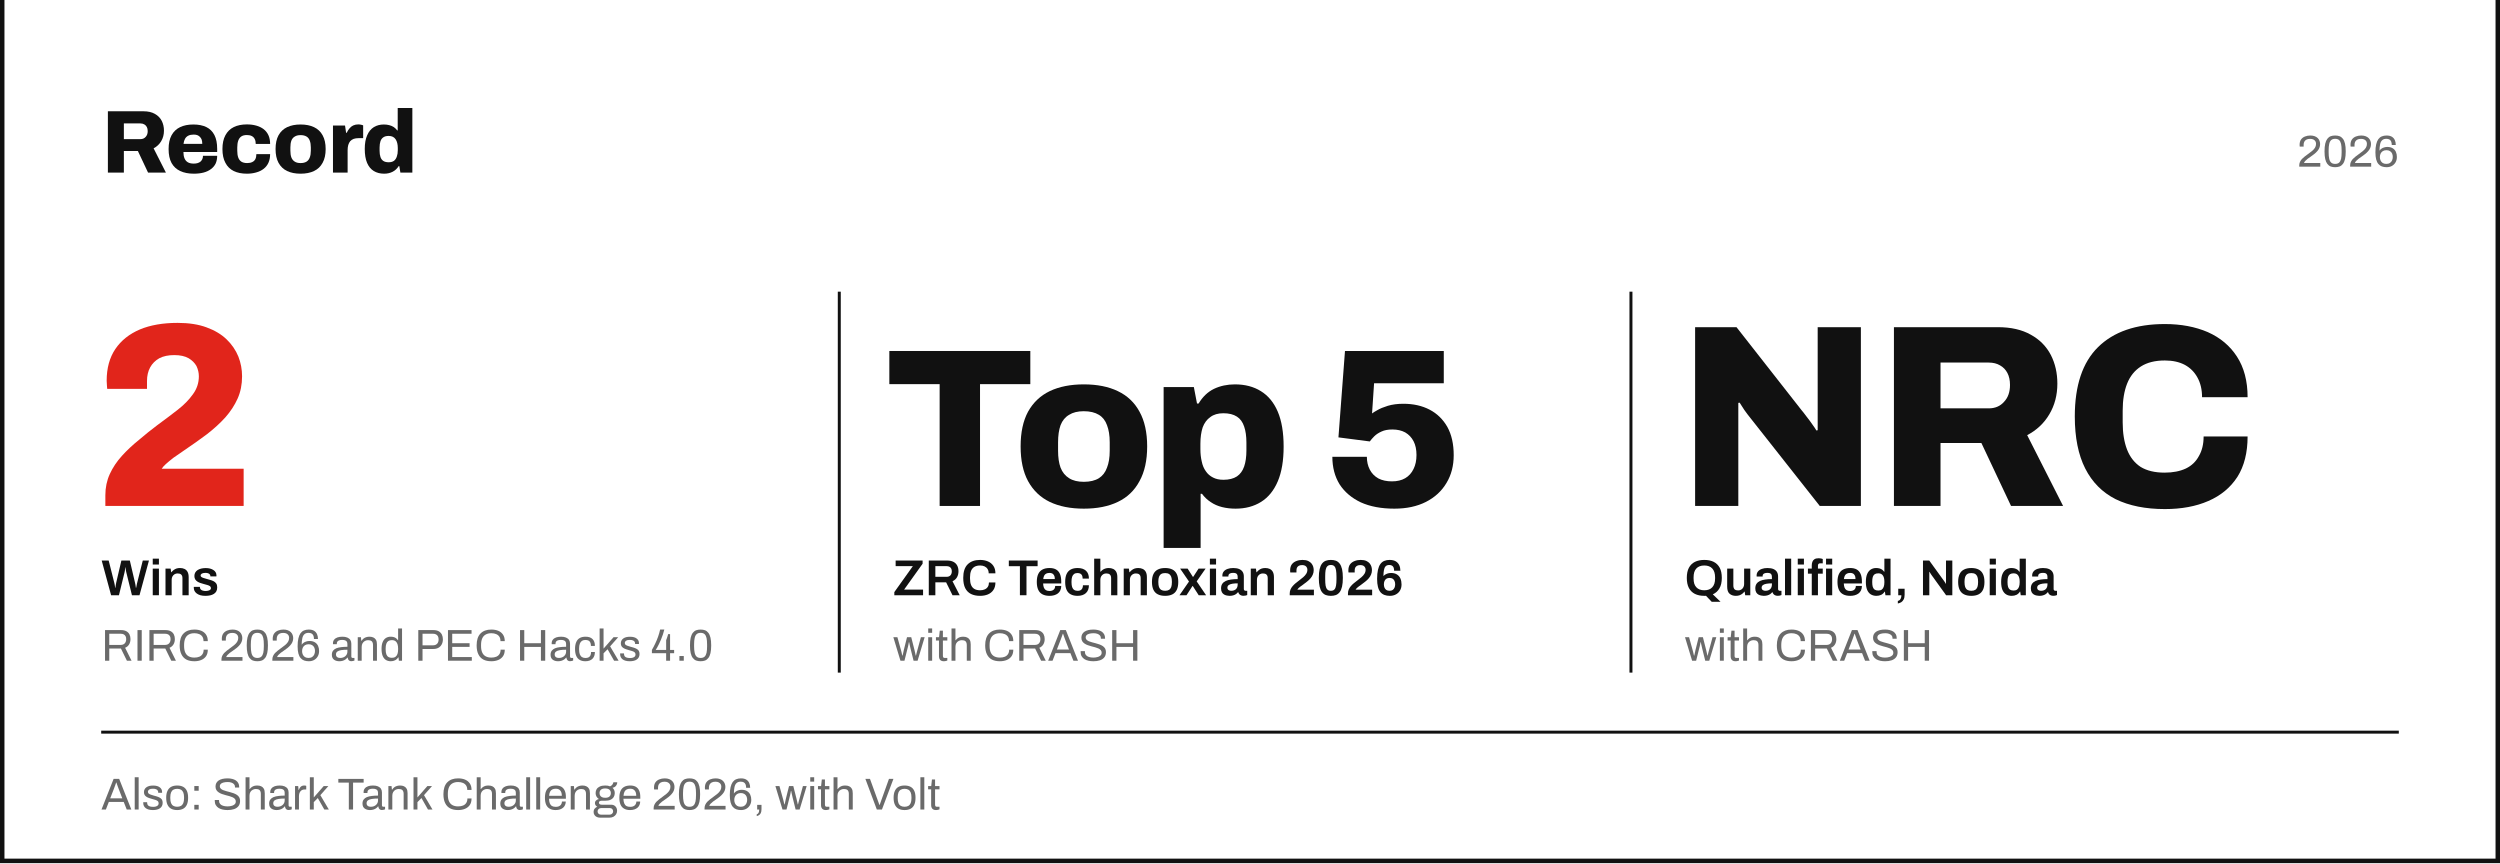
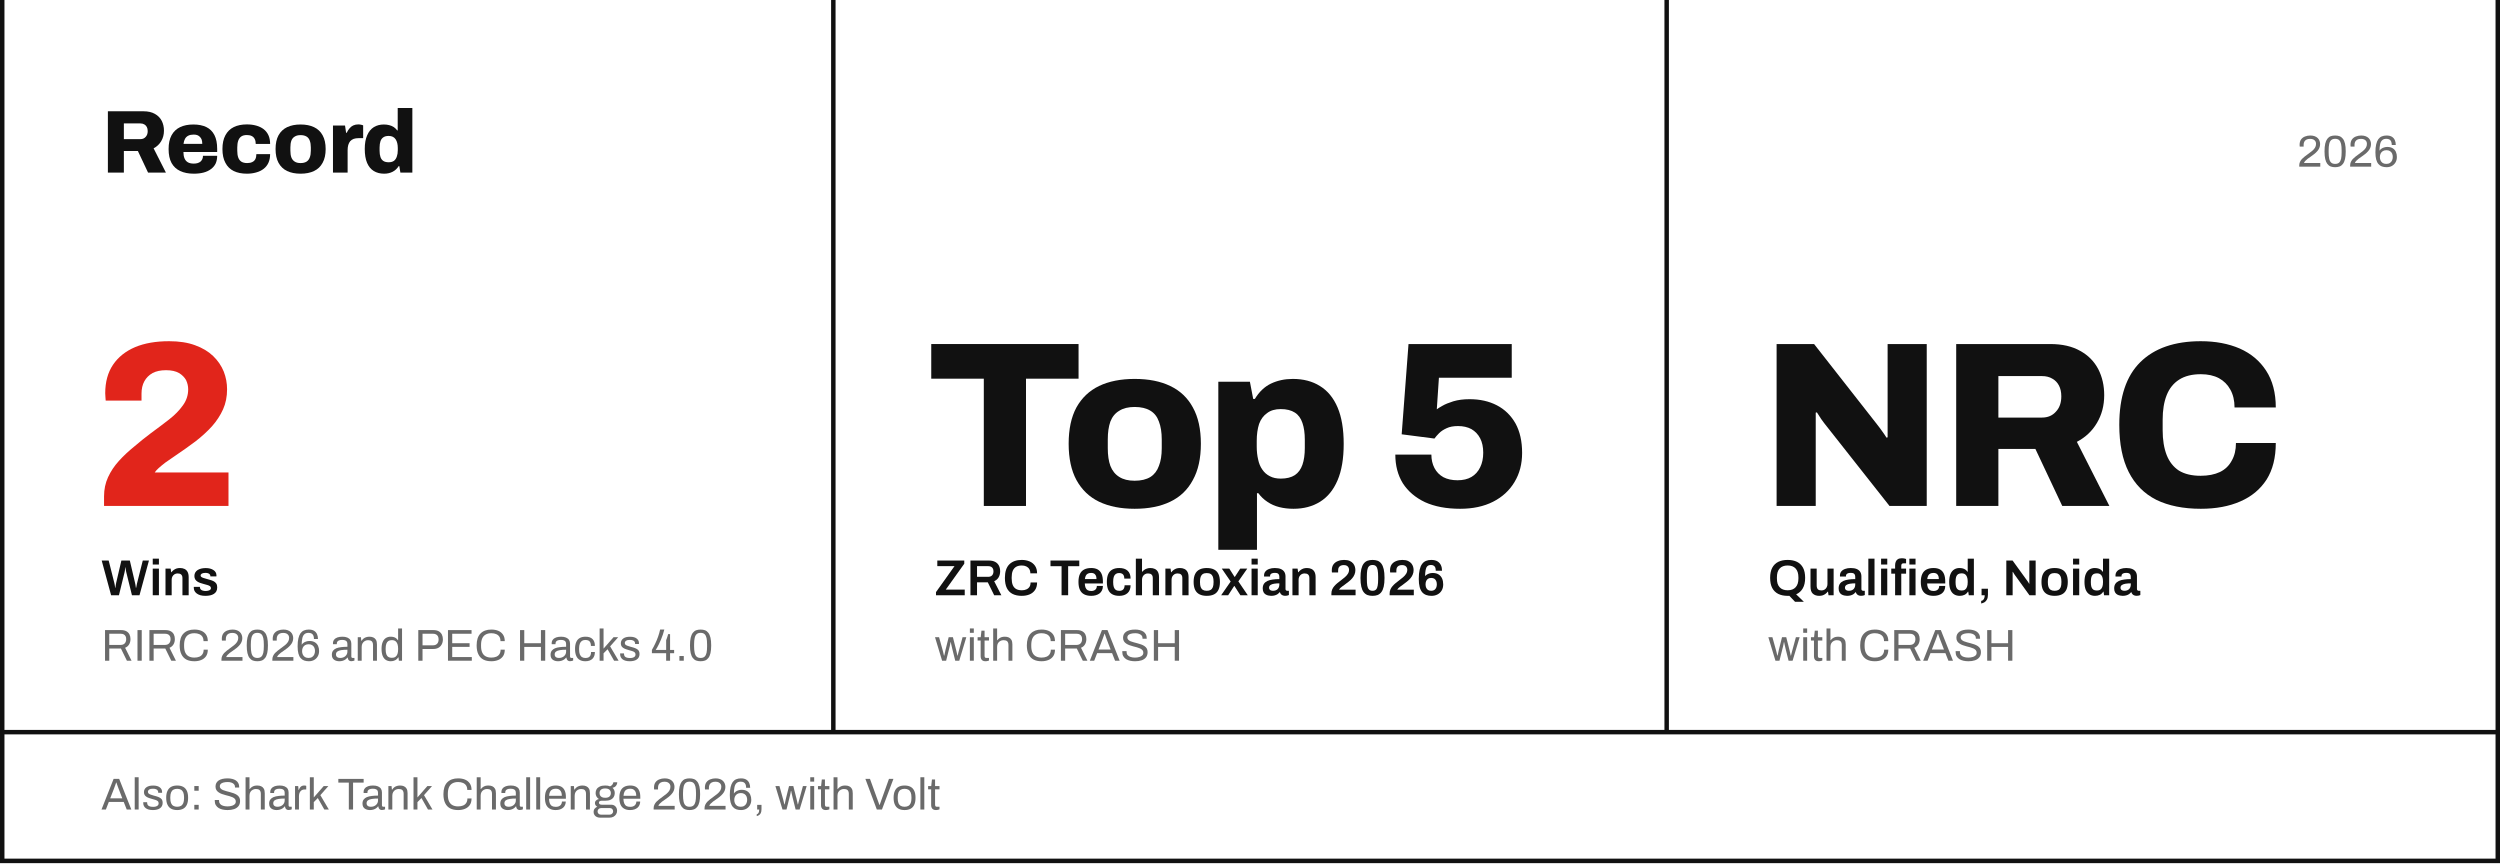
<svg xmlns="http://www.w3.org/2000/svg" viewBox="0 0 840 290" width="840" height="290" role="img" aria-label="Record. 2 wins: RIRC 2026 and PEC Hacks 4.0. Top 5 at ZRC Technoxian 2026 with CRASH. Qualified for NRC, Noida, with CRASH. Also Shark Tank Challenge 2026 with Volt.">
  <defs>
    <path id="g0" d="m75 0v687h399q76 0 127-29q51-28 77-78q25-49 25-110q0-66-31-118q-30-51-85-80l138-272h-200l-114 242h-157v-242zm179 375h185q37 0 59 25q23 24 23 65q0 27-10 46q-10 19-28 29q-18 11-44 11h-185z" />
    <path id="g1" d="m320-12q-90 0-153 30q-63 29-97 90q-33 61-33 156q0 93 33 154q33 61 95 91q62 30 149 30q86 0 146-29q59-29 90-89q31-60 31-155v-35h-378q0-42 12-71q12-29 37-44q25-15 67-15q25 0 44 6q19 6 32 17q13 12 20 28q7 16 7 36h159q0-48-17-86q-18-37-52-62q-34-26-82-39q-49-13-110-13zm-116 334h210q0 26-6 46q-7 19-20 32q-12 13-30 20q-17 6-40 6q-36 0-60-12q-24-12-37-35q-13-23-17-57z" />
    <path id="g2" d="m311-12q-87 0-148 30q-61 30-93 92q-33 61-33 154q0 93 33 154q33 62 94 92q61 30 147 30q56 0 103-13q48-13 84-40q35-27 54-68q19-41 19-98h-161q0 34-12 56q-11 22-33 33q-22 11-55 11q-38 0-62-16q-23-16-34-47q-11-31-11-77v-36q0-45 11-76q11-31 36-47q25-15 64-15q34 0 56 11q23 10 35 32q12 23 12 57h154q0-55-19-97q-19-41-54-68q-35-27-83-40q-48-14-104-14z" />
    <path id="g3" d="m317-12q-88 0-151 30q-62 30-96 92q-33 61-33 154q0 93 33 154q34 61 96 91q63 30 151 30q89 0 151-30q63-30 96-91q34-61 34-154q0-93-34-154q-33-62-96-92q-62-30-151-30zm0 119q41 0 67 16q25 16 36 47q12 30 12 75v37q0 45-12 76q-11 31-36 46q-26 16-67 16q-40 0-65-16q-26-15-38-46q-11-31-11-76v-37q0-45 11-75q12-31 38-47q25-16 65-16z" />
    <path id="g4" d="m62 0v527h135l12-81h7q12 27 30 48q17 22 42 34q26 12 57 12q18 0 33-4q15-3 22-7v-143h-52q-31 0-54-8q-24-9-39-26q-15-18-22-43q-7-25-7-58v-251z" />
    <path id="g5" d="m254-12q-67 0-116 30q-49 30-75 91q-26 61-26 156q0 93 27 153q26 61 74 91q48 30 113 30q31 0 59-7q29-7 52-22q22-15 38-37h6v251h164v-724h-134l-12 73h-7q-27-43-69-64q-42-21-94-21zm51 128q36 0 59 16q22 17 32 48q11 30 11 71v24q0 30-6 55q-6 25-18 43q-12 18-31 28q-20 10-47 10q-37 0-59-15q-23-15-33-44q-10-29-10-72v-35q0-42 10-71q10-29 33-44q22-14 59-14z" />
    <path id="g6" d="m50 0v29q0 42 16 77q17 36 44 66q28 29 63 56q35 27 71 53q49 34 90 68q42 34 67 73q25 40 25 89q0 31-14 57q-15 25-44 40q-29 15-74 15q-53 0-85-18q-32-18-47-48q-14-30-14-66v-41h-87q-1 5-2 16q-1 10-1 24q0 74 33 120q33 45 88 66q55 22 119 22q57 0 98-16q41-15 68-42q27-27 40-62q13-34 13-72q0-47-17-86q-16-39-46-72q-29-34-68-65q-40-31-86-63q-32-21-63-44q-31-24-53-48q-22-24-28-46h365v-82z" />
    <path id="g7" d="m287-12q-56 0-100 16q-44 17-75 58q-31 40-47 108q-16 69-16 173q0 104 16 173q16 68 47 108q31 41 75 58q44 16 100 16q56 0 99-16q44-17 75-58q31-40 47-108q16-69 16-173q0-104-16-173q-16-68-47-108q-31-41-75-58q-43-16-99-16zm0 74q57 0 89 29q31 29 44 86q12 57 12 142v46q0 86-12 143q-13 58-44 87q-32 29-89 29q-57 0-89-29q-32-29-44-86q-13-57-13-143v-45q0-85 13-143q12-58 44-87q32-29 89-29z" />
    <path id="g8" d="m300-12q-59 0-106 17q-46 17-78 55q-33 38-50 102q-17 65-17 161q0 106 17 177q17 72 48 116q32 43 78 62q47 20 106 20q74 0 120-28q45-28 66-76q21-47 21-108h-90q0 46-13 77q-13 31-40 46q-28 15-69 15q-60 0-93-32q-34-31-46-91q-13-60-14-143q14 23 40 42q25 19 60 30q35 12 74 12q74 0 122-30q48-29 71-80q23-51 23-114q0-69-30-121q-30-52-82-81q-52-28-118-28zm-6 74q49 0 81 22q32 21 47 56q16 36 16 79q0 41-15 75q-15 34-47 54q-31 21-80 21q-49 0-82-21q-33-21-49-56q-16-34-16-78q0-41 16-76q16-35 48-56q32-20 81-20z" />
    <path id="g9" d="m50 0v41q0 44 17 81q17 37 46 69q29 32 65 61q35 30 71 57q41 30 77 58q36 28 58 59q23 31 23 69q0 20-9 39q-10 18-30 30q-21 12-55 12q-34 0-57-12q-23-13-35-35q-12-22-12-52v-30h-152q-1 6-1 13q-1 8-1 18q0 72 33 121q33 49 94 75q60 25 144 25q64 0 110-17q47-17 77-46q30-29 45-66q14-36 14-75q0-47-17-85q-17-38-47-72q-30-33-70-64q-40-30-86-61q-23-16-42-29q-18-14-29-24q-11-10-16-18h313v-142z" />
    <path id="ga" d="m196 0l-186 686h138l111-441q3-10 6-27q3-18 6-37q3-19 5-34h5q2 12 3 26q2 14 4 28q3 14 5 25q2 12 3 19l103 441h167l103-441q3-10 6-27q3-18 6-37q3-19 5-34h5q2 11 5 25l5 27q2 13 5 25q3 12 5 21l111 441h122l-187-686h-149l-111 450q-3 14-7 32q-3 19-6 38q-2 18-4 32h-4q-1-15-4-34q-2-20-5-38q-3-18-6-30l-110-450z" />
    <path id="gb" d="m65 607v116h122v-116zm0-607v526h122v-526z" />
    <path id="gc" d="m65 0v526h102l10-70h7q18 24 42 42q25 19 56 30q32 10 70 10q50 0 88-18q39-18 61-58q22-40 22-107v-355h-123v333q0 28-6 47q-7 18-20 30q-12 11-30 16q-18 5-40 5q-33 0-60-16q-26-16-42-44q-15-28-15-65v-306z" />
    <path id="gd" d="m270-12q-57 0-100 12q-43 13-72 35q-29 22-44 51q-14 30-14 65q0 5 0 9q1 4 1 6h120v-8q1-27 17-44q16-16 42-23q26-7 55-7q26 0 49 6q24 5 40 18q15 12 15 32q0 26-20 40q-20 14-53 23q-32 9-69 19q-33 9-66 20q-33 11-59 28q-27 17-44 44q-16 27-16 67q0 39 17 68q17 29 47 49q30 19 71 29q41 10 89 10q47 0 86-10q38-10 66-29q29-18 44-44q16-27 16-59q0-7 0-14q-1-7-1-8h-119v7q0 19-12 32q-11 14-32 22q-22 8-54 8q-24 0-42-4q-18-4-30-11q-11-7-17-16q-6-9-6-20q0-19 15-30q15-11 40-19q26-8 56-17q36-10 74-21q38-10 70-26q33-16 53-45q20-29 20-77q0-46-17-78q-18-33-50-52q-31-20-74-29q-42-9-92-9z" />
    <path id="ge" d="m86 0v686h361q70 0 117-26q46-25 69-70q23-46 23-105q0-71-32-122q-32-51-88-73l144-290h-104l-134 273h-261v-273zm95 354h257q57 0 90 35q32 35 32 96q0 38-14 64q-14 26-41 41q-27 14-67 14h-257z" />
    <path id="gf" d="m86 0v686h95v-686z" />
    <path id="g10" d="m379-12q-105 0-178 38q-73 39-111 118q-39 78-39 199q0 179 87 267q87 88 242 88q88 0 156-28q68-29 106-86q39-58 39-145h-96q0 60-25 99q-26 39-72 58q-46 20-108 20q-72 0-124-28q-52-28-79-86q-27-59-27-151v-21q0-91 27-148q27-58 79-85q51-27 124-27q64 0 110 19q47 19 72 59q26 39 26 99h93q0-89-39-146q-40-57-108-85q-68-28-155-28z" />
    <path id="g11" d="" />
    <path id="g12" d="m201-12q-29 0-58 7q-29 7-54 23q-25 16-40 44q-15 29-15 72q0 54 26 89q26 35 72 55q47 19 111 26q64 8 139 8v60q0 29-10 50q-10 21-36 32q-25 12-72 12q-45 0-72-12q-26-11-36-29q-11-18-11-40v-15h-85q-1 5-1 10v12q0 48 27 80q26 33 74 50q48 16 110 16q66 0 110-19q45-19 68-54q22-35 22-84v-285q0-19 9-26q9-8 22-8h39v-58q-14-6-31-10q-17-5-39-5q-26 0-43 11q-17 10-26 28q-9 19-12 42h-7q-18-25-46-44q-27-18-61-28q-34-10-74-10zm22 74q32 0 61 10q28 10 50 28q22 19 35 45q13 26 13 57v44q-81 0-138-9q-57-9-88-32q-30-23-30-65q0-27 12-44q12-17 34-26q22-8 51-8z" />
    <path id="g13" d="m69 0v526h71l8-79h7q21 32 47 52q27 20 60 29q32 10 69 10q50 0 87-17q38-17 60-55q21-38 21-103v-363h-88v351q0 33-9 54q-8 21-22 33q-15 12-36 17q-20 5-45 5q-37 0-70-18q-33-18-53-52q-19-34-19-81v-309z" />
    <path id="g14" d="m248-12q-65 0-112 29q-46 29-72 91q-25 61-25 159q0 93 26 153q26 60 72 89q46 29 107 29q35 0 65-8q30-8 53-25q24-17 42-45h6v263h88v-723h-71l-8 75h-7q-27-44-70-65q-43-22-94-22zm21 77q50 0 81 22q31 22 46 64q14 42 14 104v16q0 54-11 91q-11 37-30 59q-19 22-44 31q-25 9-53 9q-49 0-80-19q-31-20-46-62q-15-41-15-107v-21q0-68 16-110q16-41 47-59q30-18 75-18z" />
    <path id="g15" d="m86 0v686h339q71 0 118-26q47-27 71-74q23-47 23-109q0-63-26-111q-26-49-73-76q-48-27-114-27h-243v-263zm95 345h237q56 0 90 35q33 35 33 96q0 41-14 69q-14 28-41 43q-27 16-68 16h-237z" />
    <path id="g16" d="m86 0v686h528v-82h-433v-212h389v-82h-389v-228h439v-82z" />
    <path id="g17" d="m86 0v686h95v-294h373v294h96v-686h-96v309h-373v-309z" />
    <path id="g18" d="m269-12q-76 0-127 30q-52 29-78 90q-27 62-27 155q0 93 27 154q26 61 78 91q53 30 130 30q54 0 94-14q39-14 65-41q26-27 39-65q12-38 12-87h-89q0 46-13 75q-12 30-39 44q-27 15-71 15q-44 0-76-19q-32-20-49-62q-17-42-17-111v-21q0-65 16-108q17-43 49-63q32-20 78-20q45 0 73 16q27 16 40 46q12 30 12 72h86q0-44-12-82q-13-38-39-66q-26-28-66-43q-40-16-96-16z" />
    <path id="g19" d="m69 0v723h88v-452l223 255h104l-180-204l190-322h-101l-146 257l-90-91v-166z" />
    <path id="g1a" d="m253-12q-54 0-95 11q-41 11-68 32q-27 21-41 50q-14 29-14 66v10q0 4 1 7h87q-1-4-1-7v-6q1-35 18-55q18-20 49-28q31-8 69-8q33 0 61 8q28 9 45 26q16 18 16 45q0 33-22 51q-21 17-56 27q-35 10-73 21q-32 9-64 20q-32 11-57 27q-26 16-42 41q-15 26-15 65q0 35 15 62q14 27 41 46q27 19 65 29q39 9 86 9q50 0 88-11q37-11 62-31q25-20 37-45q12-26 12-55v-11q0-6-1-9h-86v11q0 20-10 38q-11 19-36 30q-26 12-71 12q-29 0-50-4q-21-5-35-14q-14-10-21-22q-7-13-7-29q0-26 17-40q17-14 45-23q29-9 62-20q35-10 72-20q36-11 66-27q31-16 50-43q18-28 18-73q0-42-16-73q-16-31-46-51q-29-20-68-29q-40-10-87-10z" />
    <path id="g1b" d="m347 0v168h-319v74q42 72 76 145q35 73 62 150q28 77 46 161h94q-13-55-32-112q-19-58-42-112q-23-54-46-101q-22-47-42-81q-19-34-31-50h234v218q6 16 13 34q6 17 12 36q6 18 11 34q5 17 8 32h44v-354h91v-74h-91v-168z" />
    <path id="g1c" d="m89 0v105h98v-105z" />
    <path id="g1d" d="m247 0v540h-223v147h625v-147h-223v-540z" />
    <path id="g1e" d="m63-186v713h134l14-73h7q27 45 68 65q42 20 93 20q67 0 115-30q49-30 75-91q26-61 26-155q0-93-26-154q-26-61-74-91q-48-30-113-30q-32 0-60 7q-28 7-50 22q-23 15-39 37h-6v-240zm265 302q37 0 60 15q22 15 32 44q10 29 10 71v35q0 42-10 71q-10 30-32 44q-23 15-60 15q-36 0-58-17q-23-16-34-46q-10-31-10-72v-24q0-30 6-55q5-25 18-43q12-18 32-28q19-10 46-10z" />
    <path id="g1f" d="" />
    <path id="g20" d="m317-12q-87 0-149 28q-61 29-94 80q-32 52-32 122h153q0-32 13-57q13-25 38-39q25-13 60-13q35 0 59 14q24 14 37 41q13 26 13 62q0 36-13 61q-13 25-37 39q-24 13-57 13q-29 0-48-9q-20-9-32-21q-12-12-20-23l-139 18l29 383h438v-143h-309l-9-134q6 5 24 15q17 10 46 19q30 9 69 9q66 0 116-26q50-26 79-77q28-51 28-125q0-70-32-123q-32-54-91-84q-59-30-140-30z" />
    <path id="g21" d="m29 0v62l366 513h-340v111h533v-63l-366-512h375v-111z" />
    <path id="g22" d="m76 0v686h361q76 0 126-26q50-26 75-74q25-48 25-113q0-67-30-119q-30-51-88-77l142-277h-142l-126 255h-213v-255zm130 364h221q50 0 77 29q27 29 27 80q0 33-12 55q-12 23-35 35q-23 12-57 12h-221z" />
    <path id="g23" d="m378-12q-105 0-180 37q-74 37-114 115q-39 79-39 203q0 181 88 268q88 87 245 87q85 0 154-29q68-29 108-87q41-59 41-149h-133q0 50-22 85q-21 34-59 52q-38 18-87 18q-68 0-113-26q-45-27-67-79q-21-52-21-129v-22q0-78 21-130q22-52 66-78q45-26 114-26q52 0 91 18q39 17 61 52q21 34 21 84h128q0-90-40-148q-40-59-109-88q-68-28-154-28z" />
    <path id="g24" d="" />
    <path id="g25" d="m244 0v574h-219v112h569v-112h-220v-574z" />
    <path id="g26" d="m291-12q-84 0-140 30q-56 29-84 90q-28 61-28 155q0 95 28 155q28 61 84 90q56 30 140 30q76 0 127-28q52-29 78-88q26-59 26-153v-36h-358q2-49 15-83q13-33 41-50q27-16 72-16q23 0 43 6q20 6 35 18q15 13 24 32q8 19 8 44h120q0-50-18-87q-17-37-48-61q-32-24-74-36q-42-12-91-12zm-125 331h229q0 33-7 56q-8 23-22 38q-13 15-32 21q-19 7-43 7q-39 0-65-13q-27-13-41-40q-14-27-19-69z" />
    <path id="g27" d="m284-12q-82 0-136 30q-55 29-82 90q-27 61-27 155q0 95 27 155q28 61 82 90q55 30 136 30q53 0 94-13q41-13 70-39q30-27 45-66q15-39 15-91h-124q0 37-11 61q-11 24-33 36q-23 13-58 13q-41 0-67-19q-26-19-39-56q-12-38-12-95v-13q0-56 12-94q13-38 40-56q27-19 71-19q34 0 57 13q22 12 34 37q12 25 12 60h118q0-49-15-88q-15-39-44-66q-29-27-71-41q-41-14-94-14z" />
    <path id="g28" d="m65 0v723h122v-257h7q17 21 40 37q23 16 52 25q30 10 66 10q50 0 88-18q39-18 61-58q22-40 22-107v-355h-123v333q0 28-6 47q-7 18-20 30q-12 11-30 16q-18 5-40 5q-33 0-60-16q-26-16-42-44q-15-28-15-65v-306z" />
    <path id="g29" d="m299-12q-86 0-144 30q-58 29-87 90q-29 61-29 155q0 95 29 155q29 61 87 90q58 30 144 30q87 0 145-30q57-29 86-90q29-60 29-155q0-94-29-155q-29-61-86-90q-58-30-145-30zm0 100q48 0 77 18q30 19 44 56q13 38 13 94v14q0 56-13 94q-14 37-44 56q-29 18-77 18q-48 0-77-18q-30-19-44-56q-13-38-13-94v-14q0-56 13-94q14-37 44-56q29-18 77-18z" />
    <path id="g2a" d="m10 0l188 271l-175 255h148l104-163h6l106 163h139l-176-252l186-274h-146l-117 182h-6l-118-182z" />
    <path id="g2b" d="m200-12q-22 0-50 6q-29 5-56 20q-26 15-43 44q-17 30-17 78q0 54 24 90q24 35 68 56q43 20 104 28q60 9 132 9v43q0 23-7 41q-7 18-25 29q-19 10-56 10q-37 0-58-9q-21-9-29-22q-8-13-8-27v-14h-118q-1 5-1 10v12q0 45 27 78q27 33 75 50q48 18 111 18q72 0 119-20q46-20 69-57q23-37 23-90v-248q0-19 11-27q11-8 24-8h32v-84q-10-4-29-10q-19-5-47-5q-26 0-47 9q-20 8-34 24q-14 16-20 38h-6q-17-21-40-38q-24-16-56-25q-31-9-72-9zm37 100q30 0 53 9q24 9 40 25q15 16 24 39q8 23 8 50v24q-55 0-102-7q-46-7-74-26q-27-19-27-54q0-18 9-32q8-13 26-20q17-8 43-8z" />
    <path id="g2c" d="m51 0v33q0 45 16 82q16 37 43 67q27 31 60 58q34 28 68 53q42 31 79 63q37 31 60 68q23 36 23 81q0 21-10 42q-10 21-32 35q-23 14-61 14q-38 0-63-12q-25-13-38-36q-12-23-12-57v-41h-122q-1 5-2 15q-1 10-1 25q0 74 33 120q34 45 90 66q55 22 120 22q68 0 112-20q43-20 68-51q24-31 34-66q9-35 9-64q0-48-17-87q-16-40-45-74q-29-35-69-66q-39-32-84-64q-23-16-45-32q-22-16-39-32q-16-16-25-32h328v-110z" />
    <path id="g2d" d="m288-12q-56 0-100 16q-44 17-75 57q-31 40-47 109q-16 68-16 173q0 105 16 173q16 69 47 109q31 40 75 57q44 16 100 16q56 0 100-16q43-17 74-57q31-40 47-109q16-68 16-173q0-105-16-173q-16-69-47-109q-31-40-74-57q-44-16-100-16zm0 100q47 0 70 26q24 25 32 76q9 50 9 125v52q0 77-9 129q-8 51-32 76q-23 26-70 26q-46 0-70-26q-25-25-34-76q-8-50-8-126v-52q0-76 8-128q9-51 34-76q24-26 70-26z" />
    <path id="g2e" d="m303-12q-59 0-105 17q-47 17-80 55q-33 39-50 104q-17 64-17 159q0 107 17 179q16 72 48 115q31 43 77 62q46 19 105 19q75 0 122-28q47-29 69-77q22-48 22-109h-124q0 36-9 62q-10 25-31 38q-21 14-54 14q-49 0-74-26q-25-27-33-76q-9-49-10-117q6 8 26 23q19 14 51 26q32 12 73 12q72 0 118-30q46-29 68-80q22-51 22-116q0-69-30-120q-30-51-82-78q-52-28-119-28zm-6 100q38 0 63 17q24 17 36 46q12 29 12 64q0 37-12 65q-12 29-36 46q-25 16-63 16q-38 0-63-16q-25-17-37-46q-12-28-12-66q0-35 12-64q12-29 37-46q25-16 63-16z" />
    <path id="g2f" d="m170 0l-159 526h91l80-289q6-21 12-45q5-25 10-46q6-20 8-31h6q4 19 10 43q5 24 10 46q4 22 7 34l72 288h95l73-288q4-17 9-40q5-22 10-44q6-22 8-39h6q4 16 9 37q5 22 11 44q6 23 11 40l79 290h84l-158-526h-90l-68 272q-4 19-10 44q-6 26-12 52q-5 27-9 47h-6q-2-15-7-38q-4-23-10-51q-6-27-14-54l-68-272z" />
    <path id="g30" d="m69 625v98h88v-98zm0-625v526h88v-526z" />
    <path id="g31" d="m192-12q-41 0-64 16q-23 15-33 40q-10 26-10 55v353h-68v74h70l16 147h70v-147h99v-74h-99v-340q0-25 9-38q9-12 34-12h56v-58q-10-5-24-8q-14-3-28-6q-15-2-28-2z" />
    <path id="g32" d="m69 0v723h88v-263h7q20 27 45 44q25 17 55 26q31 8 67 8q50 0 87-17q38-17 60-55q21-38 21-103v-363h-88v351q0 33-9 54q-8 21-22 33q-15 12-36 17q-20 5-45 5q-37 0-70-18q-33-17-53-50q-19-34-19-83v-309z" />
    <path id="g33" d="m7 0l271 686h125l272-686h-103l-67 170h-334l-66-170zm195 251h271l-83 215q-3 9-9 25q-6 16-13 35q-7 20-14 40q-7 21-13 38h-6q-7-20-16-46q-9-26-18-50q-9-25-15-42z" />
    <path id="g34" d="m338-12q-56 0-108 11q-51 11-91 35q-40 25-63 64q-24 39-24 96q0 5 0 10q1 5 1 10h96q0-3-1-10q0-6 0-11q0-40 24-68q24-28 66-41q43-14 97-14q24 0 51 3q26 3 50 11q25 7 44 20q20 12 32 30q11 19 11 46q0 34-19 56q-20 23-52 38q-32 14-72 26q-41 11-84 22q-43 11-84 26q-40 14-72 36q-32 21-52 53q-19 32-19 78q0 43 17 77q18 34 52 58q35 23 86 36q51 12 117 12q54 0 101-12q46-11 82-34q35-24 55-60q20-36 20-87v-12h-94v15q0 34-21 58q-21 24-58 37q-36 13-82 13q-60 0-100-12q-40-11-60-32q-19-22-19-49q0-31 19-52q20-21 52-35q32-13 73-24q41-11 83-22q43-12 84-26q40-15 72-36q33-22 52-54q19-33 19-80q0-73-36-118q-36-46-99-67q-63-21-146-21z" />
    <path id="g35" d="m75 0v687h159l250-319q7-8 18-23q12-15 23-31q11-15 16-24l5 1v396h166v-687h-158l-265 336q-13 16-25 33q-11 17-18 28l-5-1v-396z" />
    <path id="g36" d="m391-12q-111 0-189 38q-77 39-117 118q-40 79-40 200q0 178 89 266q90 89 257 89q93 0 165-31q72-32 112-94q41-63 41-156h-175q0 44-18 76q-17 31-48 48q-32 17-77 17q-56 0-92-23q-36-23-53-66q-17-43-17-104v-45q0-61 17-105q17-43 52-66q36-22 92-22q48 0 82 16q33 16 50 48q18 31 18 75h169q0-93-39-155q-40-62-112-93q-71-31-167-31z" />
    <path id="g37" d="m538-130l-114 119q-8-1-16-1h-17q-107 0-185 38q-78 39-120 118q-41 79-41 199q0 121 41 199q42 79 120 118q78 38 185 38q108 0 185-38q78-39 120-118q41-78 41-199q0-127-47-207q-46-81-131-118l153-148zm-147 228q52 0 91 15q40 15 67 45q27 29 41 72q14 44 14 101v22q0 58-14 102q-14 44-41 73q-27 30-67 45q-39 15-91 15q-52 0-91-15q-40-15-67-45q-27-29-41-73q-13-44-13-102v-22q0-57 13-101q14-43 41-72q27-30 67-45q39-15 91-15z" />
    <path id="g38" d="m232-12q-76 0-124 42q-47 41-47 141v355h122v-333q0-28 7-47q6-18 18-30q13-11 31-16q18-5 40-5q33 0 59 16q27 16 42 45q16 28 16 64v306h122v-526h-101l-10 70h-7q-18-24-42-42q-25-19-56-30q-32-10-70-10z" />
    <path id="g39" d="m65 0v723h122v-723z" />
    <path id="g3a" d="m90 0v426h-76v100h76v67q0 35 12 67q11 31 40 51q29 20 81 20q15 0 31-2q15-2 29-5q14-4 24-8v-85h-50q-22 0-33-11q-12-12-12-34v-60h95v-100h-95v-426zm282 607v116h122v-116zm0-607v526h122v-526z" />
    <path id="g3b" d="m248-12q-64 0-111 29q-47 29-73 90q-25 61-25 157q0 95 26 156q26 60 72 89q46 29 104 29q36 0 66-8q30-8 53-24q23-17 39-41h6v258h122v-723h-101l-10 70h-7q-25-41-67-62q-43-20-94-20zm38 105q42 0 68 19q26 19 38 55q13 36 13 88v13q0 39-7 70q-7 31-22 52q-14 21-36 32q-23 11-54 11q-45 0-72-17q-26-18-38-54q-11-37-11-93v-14q0-55 11-91q12-36 38-54q27-17 72-17z" />
    <path id="g3c" d="m79-163v51q25 4 40 20q15 16 23 40q7 24 7 52h-62v128h126v-117q0-58-19-94q-18-36-48-55q-31-18-67-25z" />
    <path id="g3d" d="m76 0v686h124l293-405q5-6 12-17q7-10 13-20q6-10 8-16h5v458h125v-686h-123l-294 408q-8 12-19 30q-10 17-14 24h-5v-462z" />
    <path id="g3e" d="m69 0v723h88v-723z" />
    <path id="g3f" d="m285-12q-80 0-135 30q-54 29-82 90q-29 61-29 155q0 95 29 155q28 61 82 90q55 30 135 30q80 0 135-30q54-29 82-90q28-60 28-155q0-94-28-155q-28-61-82-90q-55-30-135-30zm0 74q51 0 85 20q34 20 52 62q17 43 17 108v22q0 66-17 108q-18 42-52 62q-34 20-85 20q-51 0-85-20q-35-20-52-62q-17-42-17-108v-22q0-65 17-108q17-42 52-62q34-20 85-20z" />
    <path id="g40" d="m99 421v105h98v-105zm0-421v105h98v-105z" />
    <path id="g41" d="m69 0v526h71l8-87h7q8 25 22 47q14 23 38 38q24 14 59 14q15 0 28-2q12-3 18-6v-81h-33q-34 0-59-11q-24-12-40-33q-16-21-24-50q-7-29-7-62v-293z" />
    <path id="g42" d="m254 0v603h-235v83h567v-83h-237v-603z" />
    <path id="g43" d="m279-12q-78 0-131 30q-54 29-82 90q-27 61-27 155q0 95 27 155q28 61 82 90q54 30 135 30q74 0 124-28q50-29 75-86q26-56 26-141v-42h-378q2-63 18-103q17-41 50-60q33-18 83-18q34 0 59 8q26 9 44 25q17 16 26 38q9 22 10 48h86q-1-42-16-77q-15-36-44-61q-29-25-71-39q-42-14-96-14zm-147 319h285q0 44-10 74q-10 30-29 49q-18 19-42 28q-25 8-56 8q-46 0-78-17q-32-17-49-52q-17-35-21-90z" />
    <path id="g44" d="m158-182q-38 0-70 16q-32 15-51 44q-19 29-19 69q0 44 24 73q25 29 59 43q-25 12-39 33q-14 22-14 48q0 35 26 59q25 24 62 32q-34 22-54 57q-19 34-19 76q0 50 23 88q24 38 72 60q49 22 119 22q32 0 60-4q28-5 50-15q35 16 53 41q17 25 21 51h87q0-30-14-57q-13-26-36-44q-23-17-56-23q25-24 38-54q12-30 12-65q0-50-24-88q-23-39-70-61q-47-22-118-22h-82q-27 0-44-11q-17-10-17-33q0-20 17-33q17-12 44-12h214q58 0 95-38q37-39 37-99q0-43-22-77q-21-35-60-56q-38-20-89-20zm25 67h189q23 0 42 9q19 10 30 27q11 17 11 37q0 34-20 54q-20 20-50 20h-202q-32 0-54-22q-22-21-22-52q0-33 22-53q22-20 54-20zm95 378q64 0 95 28q31 28 31 77q0 48-31 76q-31 28-95 28q-64 0-96-28q-31-28-31-76q0-31 14-55q14-24 42-37q28-13 71-13z" />
    <path id="g45" d="m79-147v41q19 4 31 19q13 15 19 37q6 23 6 50h-46v105h97v-94q0-58-16-91q-17-32-42-47q-24-15-49-20z" />
    <path id="g46" d="m266 0l-256 686h103l176-486q6-14 12-32q6-18 12-35q6-17 11-30h6q4 12 10 29q6 17 12 34q6 18 12 34l174 486h100l-257-686z" />
  </defs>
  <rect width="840" height="290" fill="#ffffff" />
  <g transform="translate(34.0 58.0) scale(0.03 -0.03)" fill="#111111">
    <use href="#g0" x="0" />
    <use href="#g1" x="718" />
    <use href="#g2" x="1321" />
    <use href="#g3" x="1916" />
    <use href="#g4" x="2534" />
    <use href="#g5" x="2915" />
  </g>
  <g transform="translate(771.8 56.0) scale(0.015 -0.015)" fill="#6a6a6a">
    <use href="#g6" x="0" />
    <use href="#g7" x="567" />
    <use href="#g6" x="1140" />
    <use href="#g8" x="1707" />
  </g>
-   <g transform="translate(31.0 170.0) scale(0.088 -0.088)" fill="#e1251b">
+   <g transform="translate(31.0 170.0) scale(0.07919 -0.07919)" fill="#e1251b">
    <use href="#g9" x="0" />
  </g>
  <g transform="translate(34.0 200.0) scale(0.017 -0.017)" fill="#111111">
    <use href="#ga" x="0" />
    <use href="#gb" x="954" />
    <use href="#gc" x="1206" />
    <use href="#gd" x="1790" />
  </g>
  <g transform="translate(34.0 222.0) scale(0.015 -0.015)" fill="#6a6a6a">
    <use href="#ge" x="0" />
    <use href="#gf" x="727" />
    <use href="#ge" x="994" />
    <use href="#g10" x="1707" />
    <use href="#g6" x="2644" />
    <use href="#g7" x="3211" />
    <use href="#g6" x="3784" />
    <use href="#g8" x="4351" />
    <use href="#g12" x="5133" />
    <use href="#g13" x="5678" />
    <use href="#g14" x="6241" />
    <use href="#g15" x="7017" />
    <use href="#g16" x="7682" />
    <use href="#g10" x="8359" />
    <use href="#g17" x="9296" />
    <use href="#g12" x="10032" />
    <use href="#g18" x="10577" />
    <use href="#g19" x="11096" />
    <use href="#g1a" x="11589" />
    <use href="#g1b" x="12308" />
    <use href="#g1c" x="12863" />
    <use href="#g7" x="13140" />
  </g>
-   <path d="M282 98V226" stroke="#111111" stroke-width="1" />
-   <g transform="translate(297.0 170.0) scale(0.07579 -0.07579)" fill="#111111">
+   <path d="M280 0V246" stroke="#111111" stroke-width="1.5" />
+   <g transform="translate(311.0 170.0) scale(0.07919 -0.07919)" fill="#111111">
    <use href="#g1d" x="0" />
-     <use href="#g3" x="569" />
-     <use href="#g1e" x="1177" />
-     <use href="#g20" x="1946" />
-   </g>
-   <g transform="translate(300.0 200.0) scale(0.017 -0.017)" fill="#111111">
+     <use href="#g3" x="570" />
+     <use href="#g1e" x="1179" />
+     <use href="#g20" x="1951" />
+   </g>
+   <g transform="translate(314.0 200.0) scale(0.017 -0.017)" fill="#111111">
    <use href="#g21" x="0" />
    <use href="#g22" x="634" />
    <use href="#g23" x="1346" />
    <use href="#g25" x="2267" />
    <use href="#g26" x="2806" />
    <use href="#g27" x="3367" />
    <use href="#g28" x="3914" />
    <use href="#gc" x="4498" />
    <use href="#g29" x="5082" />
    <use href="#g2a" x="5655" />
    <use href="#gb" x="6201" />
    <use href="#g2b" x="6453" />
    <use href="#gc" x="7009" />
    <use href="#g2c" x="7793" />
    <use href="#g2d" x="8369" />
    <use href="#g2c" x="8944" />
    <use href="#g2e" x="9520" />
  </g>
-   <g transform="translate(300.0 222.0) scale(0.015 -0.015)" fill="#6a6a6a">
+   <g transform="translate(314.0 222.0) scale(0.015 -0.015)" fill="#6a6a6a">
    <use href="#g2f" x="0" />
    <use href="#g30" x="723" />
    <use href="#g31" x="948" />
    <use href="#g32" x="1245" />
    <use href="#g10" x="2017" />
    <use href="#ge" x="2745" />
    <use href="#g33" x="3472" />
    <use href="#g34" x="4154" />
    <use href="#g17" x="4827" />
  </g>
-   <path d="M548 98V226" stroke="#111111" stroke-width="1" />
-   <g transform="translate(563.0 170.0) scale(0.08744 -0.08744)" fill="#111111">
+   <path d="M560 0V246" stroke="#111111" stroke-width="1.5" />
+   <g transform="translate(591.0 170.0) scale(0.07919 -0.07919)" fill="#111111">
    <use href="#g35" x="0" />
-     <use href="#g0" x="764" />
-     <use href="#g36" x="1489" />
-   </g>
-   <g transform="translate(566.0 200.0) scale(0.017 -0.017)" fill="#111111">
+     <use href="#g0" x="762" />
+     <use href="#g36" x="1484" />
+   </g>
+   <g transform="translate(594.0 200.0) scale(0.017 -0.017)" fill="#111111">
    <use href="#g37" x="0" />
    <use href="#g38" x="782" />
    <use href="#g2b" x="1365" />
    <use href="#g39" x="1921" />
    <use href="#gb" x="2173" />
    <use href="#g3a" x="2425" />
    <use href="#g26" x="2984" />
    <use href="#g3b" x="3545" />
    <use href="#g3c" x="4137" />
    <use href="#g3d" x="4637" />
    <use href="#g29" x="5369" />
    <use href="#gb" x="5967" />
    <use href="#g3b" x="6219" />
    <use href="#g2b" x="6811" />
  </g>
-   <g transform="translate(566.0 222.0) scale(0.015 -0.015)" fill="#6a6a6a">
+   <g transform="translate(594.0 222.0) scale(0.015 -0.015)" fill="#6a6a6a">
    <use href="#g2f" x="0" />
    <use href="#g30" x="723" />
    <use href="#g31" x="948" />
    <use href="#g32" x="1245" />
    <use href="#g10" x="2017" />
    <use href="#ge" x="2745" />
    <use href="#g33" x="3472" />
    <use href="#g34" x="4154" />
    <use href="#g17" x="4827" />
  </g>
-   <path d="M34 246H806" stroke="#111111" stroke-width="1" />
+   <path d="M0 246H840" stroke="#111111" stroke-width="1.5" />
  <g transform="translate(34.0 272.0) scale(0.015 -0.015)" fill="#6a6a6a">
    <use href="#g33" x="0" />
    <use href="#g3e" x="682" />
    <use href="#g1a" x="907" />
    <use href="#g3f" x="1417" />
    <use href="#g40" x="1987" />
    <use href="#g34" x="2492" />
    <use href="#g32" x="3165" />
    <use href="#g12" x="3728" />
    <use href="#g41" x="4273" />
    <use href="#g19" x="4605" />
    <use href="#g42" x="5293" />
    <use href="#g12" x="5819" />
    <use href="#g13" x="6364" />
    <use href="#g19" x="6927" />
    <use href="#g10" x="7615" />
    <use href="#g32" x="8343" />
    <use href="#g12" x="8906" />
    <use href="#g3e" x="9451" />
    <use href="#g3e" x="9676" />
    <use href="#g43" x="9901" />
    <use href="#g13" x="10449" />
    <use href="#g44" x="11012" />
    <use href="#g43" x="11568" />
    <use href="#g6" x="12325" />
    <use href="#g7" x="12892" />
    <use href="#g6" x="13465" />
    <use href="#g8" x="14032" />
    <use href="#g45" x="14605" />
    <use href="#g2f" x="15091" />
    <use href="#g30" x="15814" />
    <use href="#g31" x="16039" />
    <use href="#g32" x="16336" />
    <use href="#g46" x="17108" />
    <use href="#g3f" x="17711" />
    <use href="#g3e" x="18281" />
    <use href="#g31" x="18506" />
  </g>
  <path d="M0.75 0V290M839.25 0V290M0 289.25H840" stroke="#111111" stroke-width="1.5" fill="none" />
</svg>
